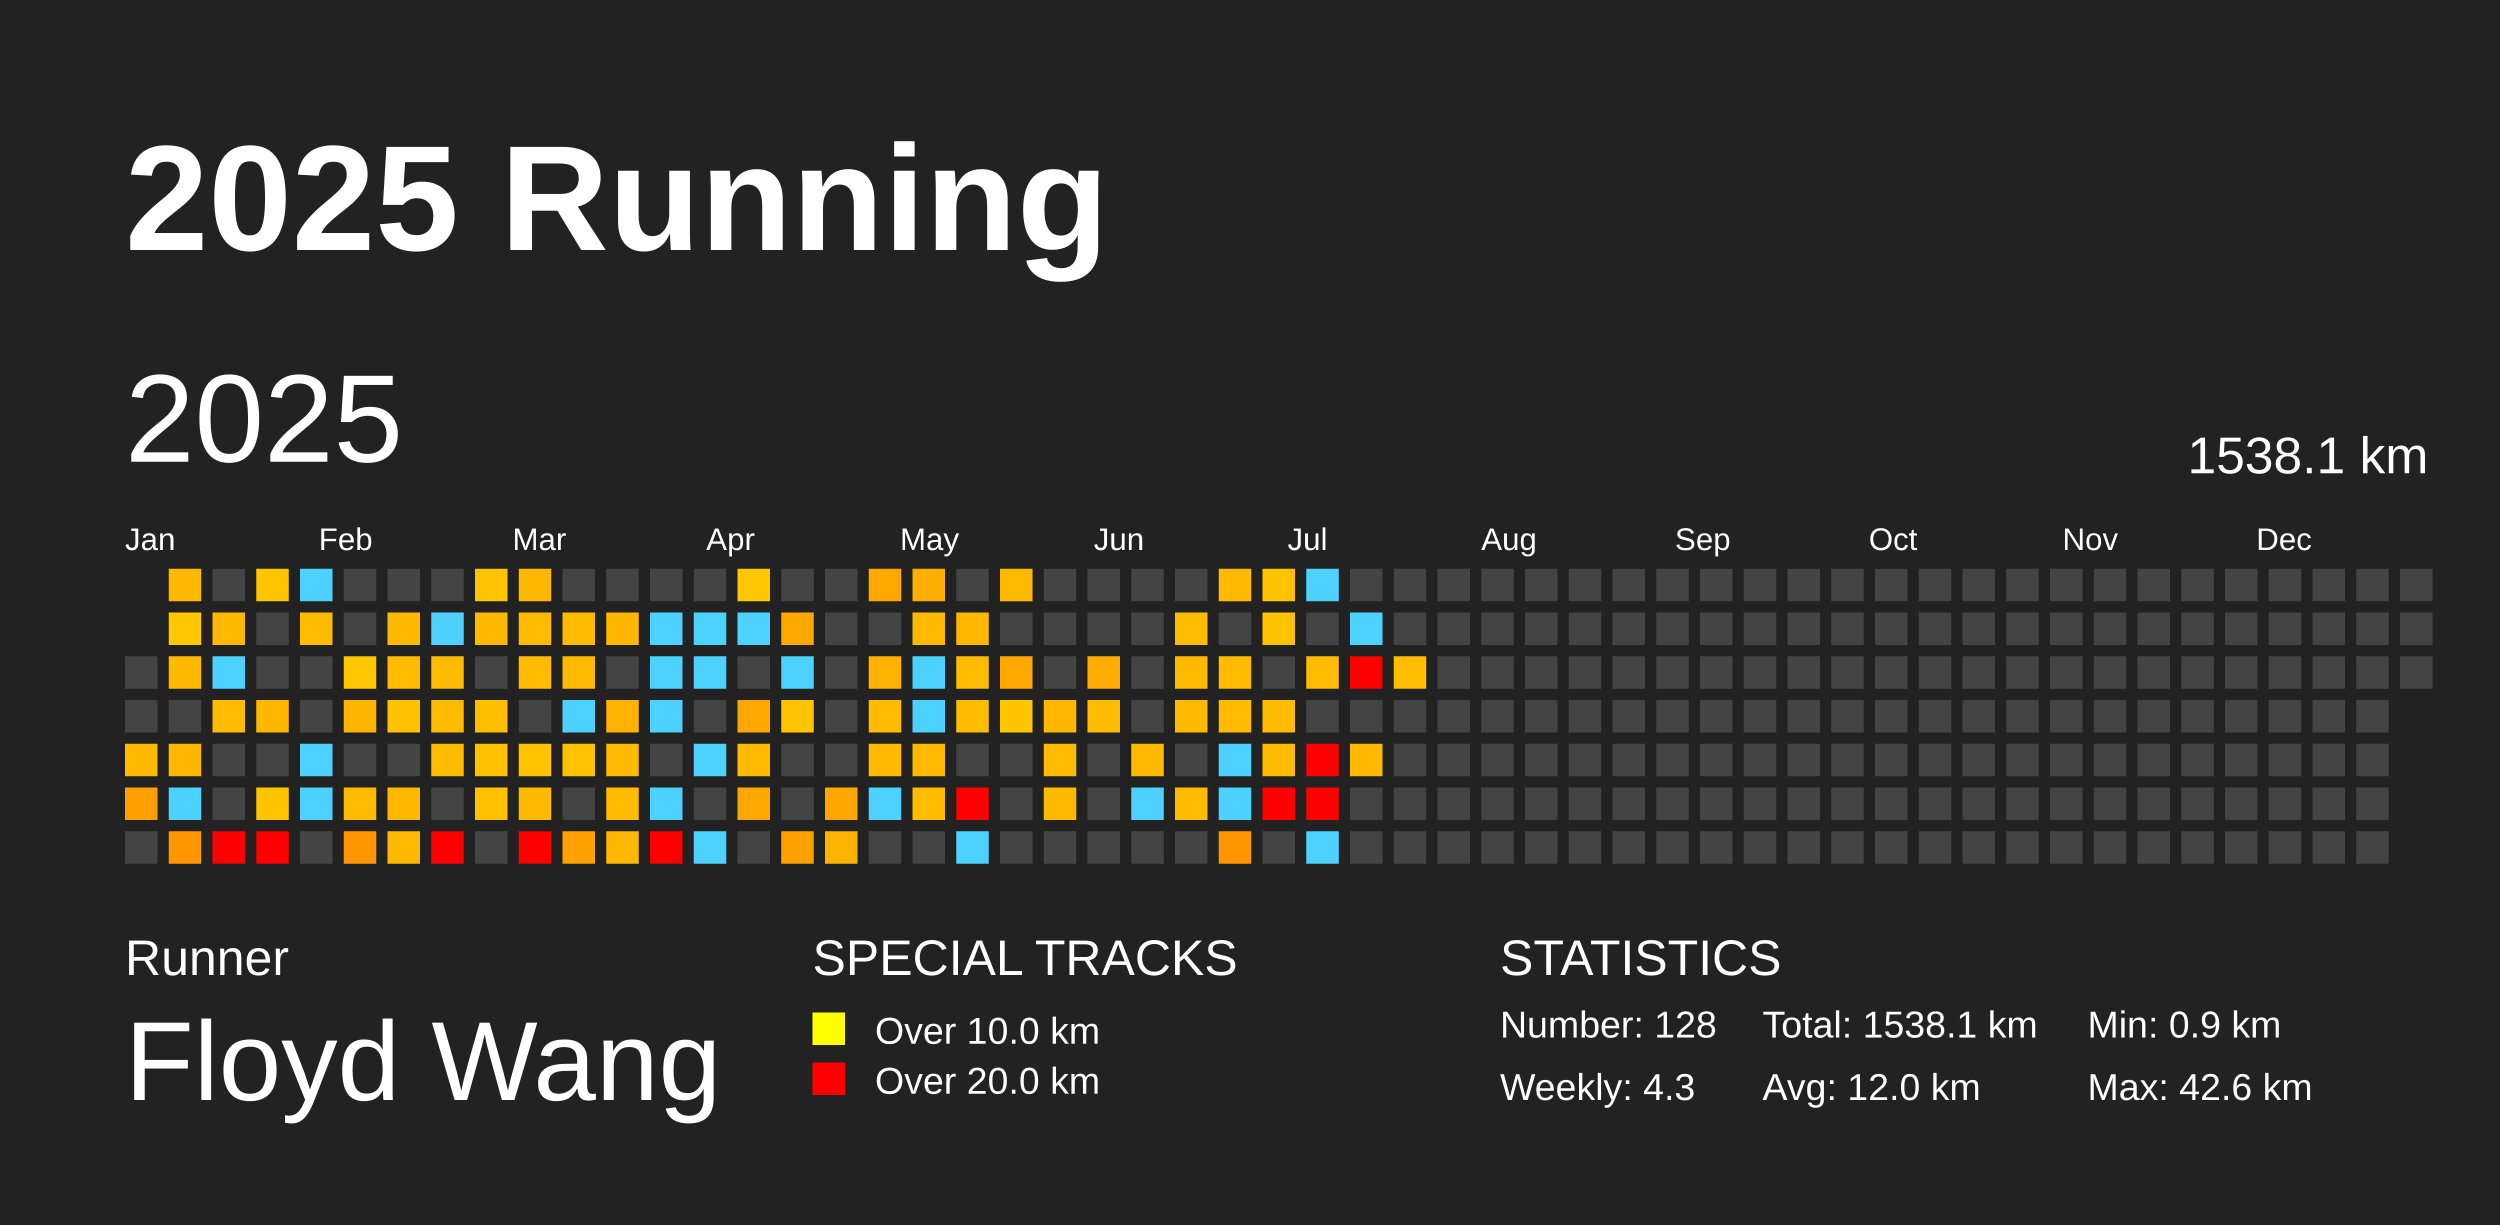
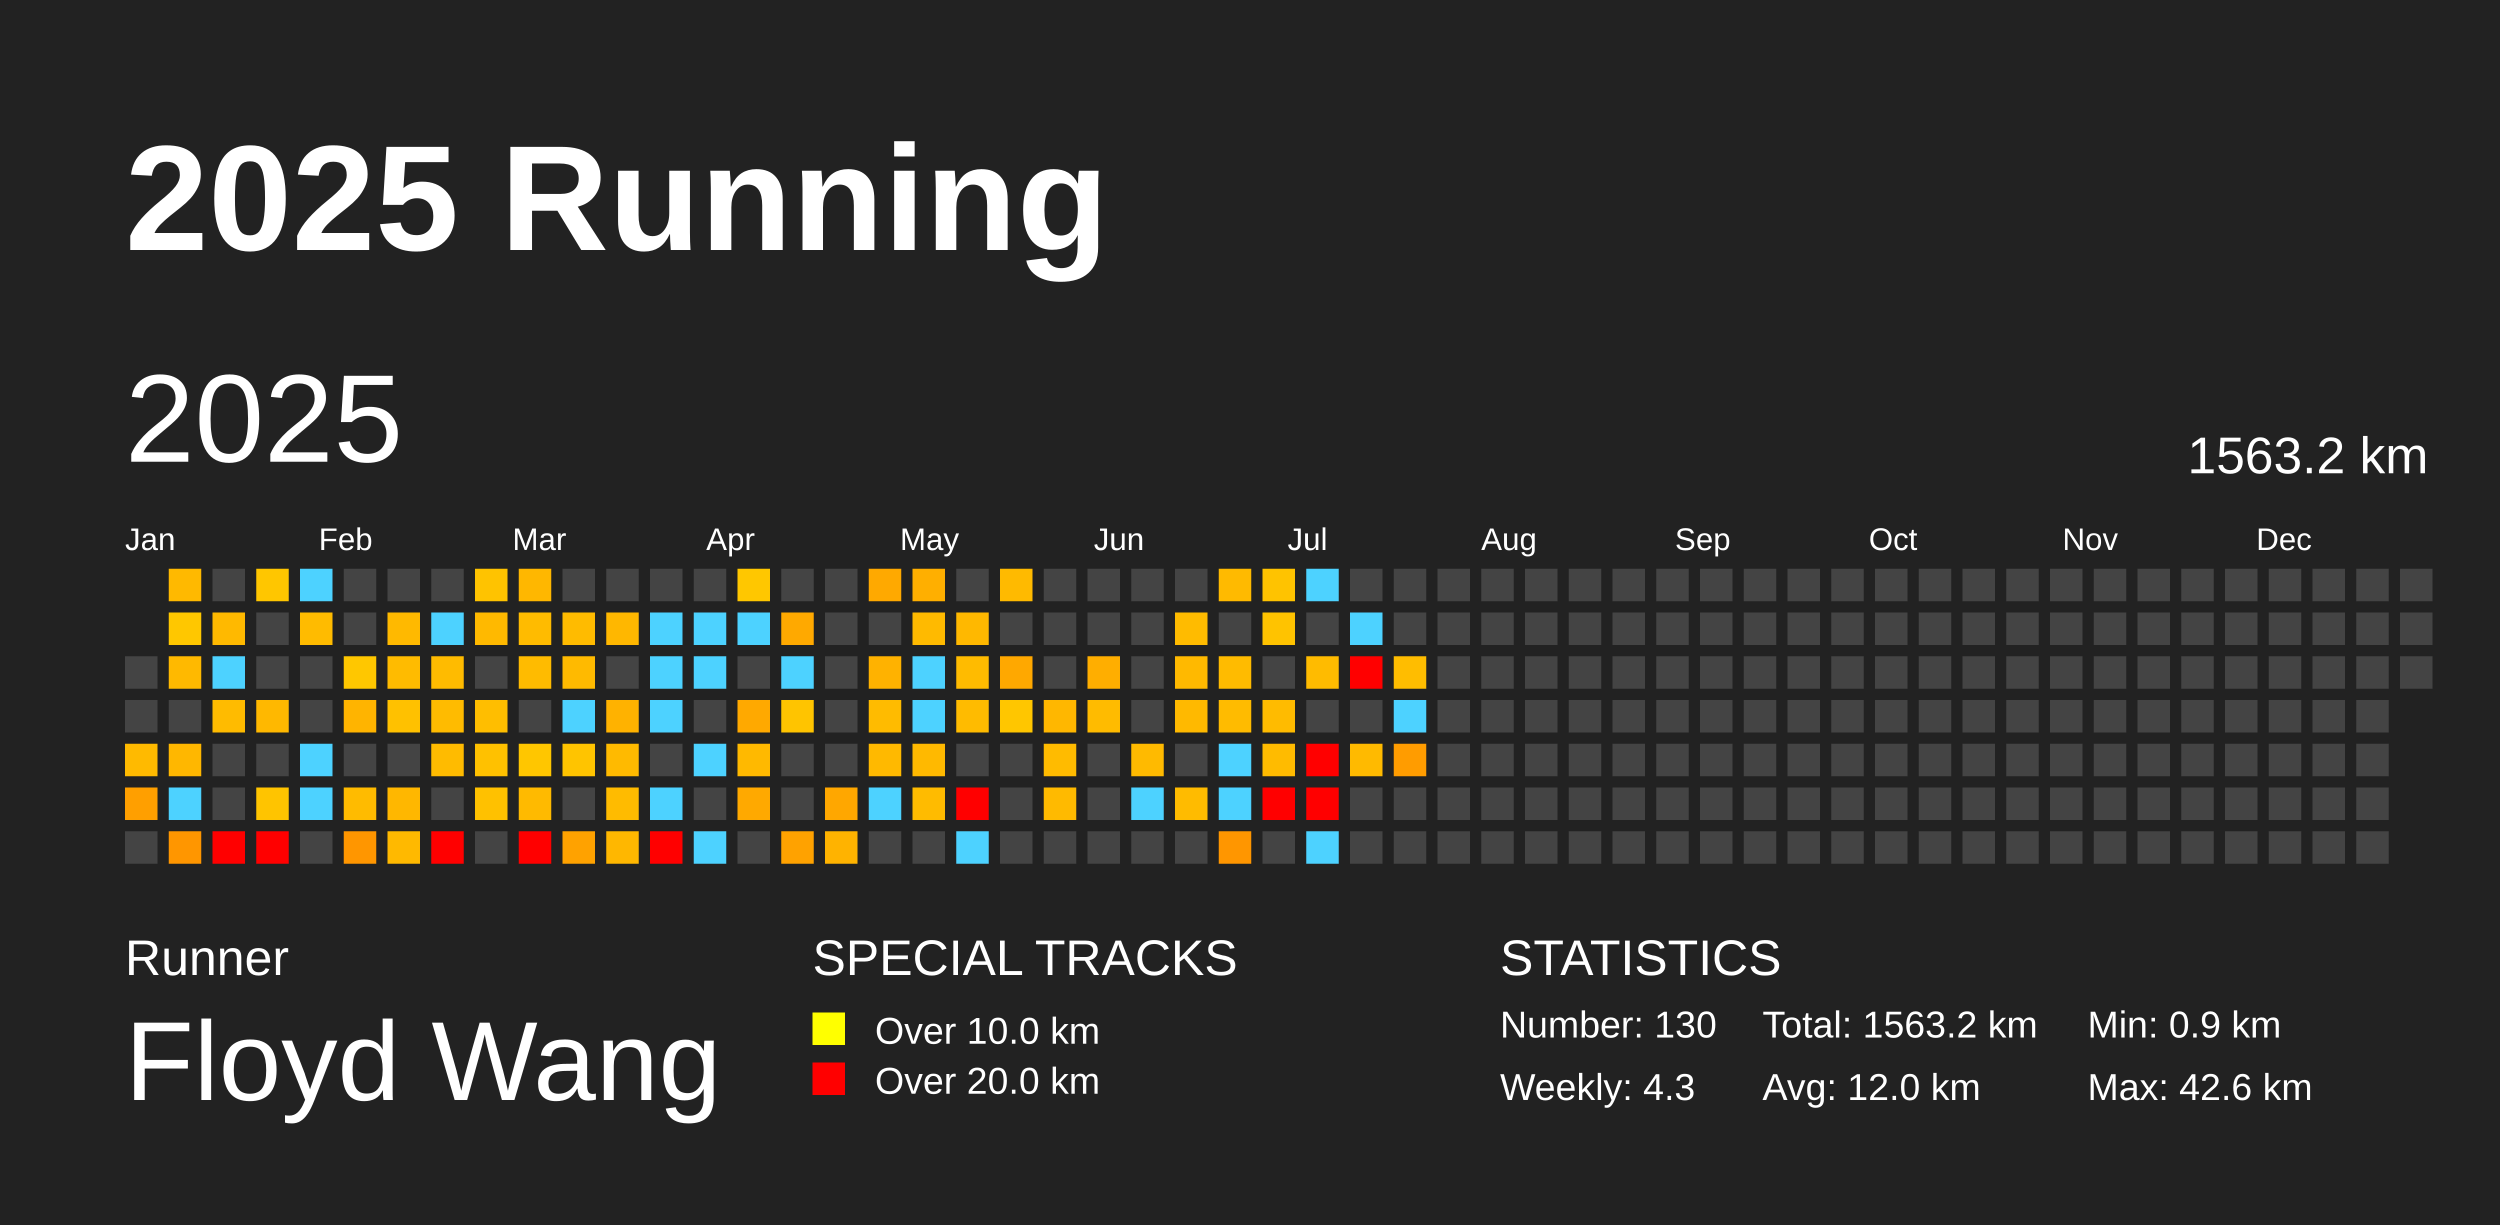
<svg xmlns="http://www.w3.org/2000/svg" baseProfile="full" height="98mm" version="1.1" viewBox="0,0,200,98" width="200mm">
  <defs />
  <rect fill="#222222" height="98" width="200" x="0" y="0" />
  <text fill="#FFFFFF" style="font-size:12px; font-family:Arial; font-weight:bold;" x="10" y="20">2025 Running</text>
  <text fill="#FFFFFF" style="font-size:4px; font-family:Arial" x="10" y="78">Runner</text>
  <text fill="#FFFFFF" style="font-size:9px; font-family:Arial" x="10" y="88">Floyd Wang</text>
  <text fill="#FFFFFF" style="font-size:4px; font-family:Arial" x="65" y="78">SPECIAL TRACKS</text>
  <rect fill="yellow" height="2.6" width="2.6" x="65" y="81" />
  <text fill="#FFFFFF" style="font-size:3px; font-family:Arial" x="70" y="83.5">Over 10.0 km</text>
  <rect fill="red" height="2.6" width="2.6" x="65" y="85" />
  <text fill="#FFFFFF" style="font-size:3px; font-family:Arial" x="70" y="87.5">Over 20.0 km</text>
  <text fill="#FFFFFF" style="font-size:4px; font-family:Arial" x="120" y="78">STATISTICS</text>
-   <text fill="#FFFFFF" style="font-size:3px; font-family:Arial" x="120" y="83">Number: 128</text>
+   <text fill="#FFFFFF" style="font-size:3px; font-family:Arial" x="120" y="83">Number: 130</text>
  <text fill="#FFFFFF" style="font-size:3px; font-family:Arial" x="120" y="88">Weekly: 4.3</text>
-   <text fill="#FFFFFF" style="font-size:3px; font-family:Arial" x="141" y="83">Total: 1538.1 km</text>
+   <text fill="#FFFFFF" style="font-size:3px; font-family:Arial" x="141" y="83">Total: 1563.2 km</text>
  <text fill="#FFFFFF" style="font-size:3px; font-family:Arial" x="141" y="88">Avg: 12.0 km</text>
  <text fill="#FFFFFF" style="font-size:3px; font-family:Arial" x="167" y="83">Min: 0.9 km</text>
  <text fill="#FFFFFF" style="font-size:3px; font-family:Arial" x="167" y="88">Max: 42.6 km</text>
  <text dominant-baseline="hanging" fill="#FFFFFF" style="font-size:10.0px; font-family:Arial;" x="10" y="30">2025</text>
-   <text dominant-baseline="hanging" fill="#FFFFFF" style="font-size:4.125px; font-family:Arial;" x="175" y="35">1538.1 km</text>
+   <text dominant-baseline="hanging" fill="#FFFFFF" style="font-size:4.125px; font-family:Arial;" x="175" y="35">1563.2 km</text>
  <text fill="#FFFFFF" style="font-size:2.5px; font-family:Arial" x="10.0" y="44">Jan</text>
  <text fill="#FFFFFF" style="font-size:2.5px; font-family:Arial" x="25.5" y="44">Feb</text>
  <text fill="#FFFFFF" style="font-size:2.5px; font-family:Arial" x="41.0" y="44">Mar</text>
  <text fill="#FFFFFF" style="font-size:2.5px; font-family:Arial" x="56.5" y="44">Apr</text>
  <text fill="#FFFFFF" style="font-size:2.5px; font-family:Arial" x="72.0" y="44">May</text>
  <text fill="#FFFFFF" style="font-size:2.5px; font-family:Arial" x="87.5" y="44">Jun</text>
  <text fill="#FFFFFF" style="font-size:2.5px; font-family:Arial" x="103.0" y="44">Jul</text>
  <text fill="#FFFFFF" style="font-size:2.5px; font-family:Arial" x="118.5" y="44">Aug</text>
  <text fill="#FFFFFF" style="font-size:2.5px; font-family:Arial" x="134.0" y="44">Sep</text>
  <text fill="#FFFFFF" style="font-size:2.5px; font-family:Arial" x="149.5" y="44">Oct</text>
  <text fill="#FFFFFF" style="font-size:2.5px; font-family:Arial" x="165.0" y="44">Nov</text>
  <text fill="#FFFFFF" style="font-size:2.5px; font-family:Arial" x="180.5" y="44">Dec</text>
  <rect fill="#444444" height="2.6" width="2.6" x="10.0" y="52.5" />
  <rect fill="#444444" height="2.6" width="2.6" x="10.0" y="56.0" />
  <rect fill="#ffba00" height="2.6" width="2.6" x="10.0" y="59.5" />
  <rect fill="#ff9f00" height="2.6" width="2.6" x="10.0" y="63.0" />
  <rect fill="#444444" height="2.6" width="2.6" x="10.0" y="66.5" />
  <rect fill="#ffb900" height="2.6" width="2.6" x="13.5" y="45.5" />
  <rect fill="#ffc700" height="2.6" width="2.6" x="13.5" y="49.0" />
  <rect fill="#ffb900" height="2.6" width="2.6" x="13.5" y="52.5" />
  <rect fill="#444444" height="2.6" width="2.6" x="13.5" y="56.0" />
  <rect fill="#ffb700" height="2.6" width="2.6" x="13.5" y="59.5" />
  <rect fill="#4dd2ff" height="2.6" width="2.6" x="13.5" y="63.0" />
  <rect fill="#ff9600" height="2.6" width="2.6" x="13.5" y="66.5" />
  <rect fill="#444444" height="2.6" width="2.6" x="17.0" y="45.5" />
  <rect fill="#ffb900" height="2.6" width="2.6" x="17.0" y="49.0" />
  <rect fill="#4dd2ff" height="2.6" width="2.6" x="17.0" y="52.5" />
  <rect fill="#ffbb00" height="2.6" width="2.6" x="17.0" y="56.0" />
  <rect fill="#444444" height="2.6" width="2.6" x="17.0" y="59.5" />
  <rect fill="#444444" height="2.6" width="2.6" x="17.0" y="63.0" />
  <rect fill="red" height="2.6" width="2.6" x="17.0" y="66.5" />
  <rect fill="#ffc600" height="2.6" width="2.6" x="20.5" y="45.5" />
  <rect fill="#444444" height="2.6" width="2.6" x="20.5" y="49.0" />
  <rect fill="#444444" height="2.6" width="2.6" x="20.5" y="52.5" />
  <rect fill="#ffb800" height="2.6" width="2.6" x="20.5" y="56.0" />
  <rect fill="#444444" height="2.6" width="2.6" x="20.5" y="59.5" />
  <rect fill="#ffc400" height="2.6" width="2.6" x="20.5" y="63.0" />
  <rect fill="red" height="2.6" width="2.6" x="20.5" y="66.5" />
  <rect fill="#4dd2ff" height="2.6" width="2.6" x="24.0" y="45.5" />
  <rect fill="#ffbb00" height="2.6" width="2.6" x="24.0" y="49.0" />
  <rect fill="#444444" height="2.6" width="2.6" x="24.0" y="52.5" />
  <rect fill="#444444" height="2.6" width="2.6" x="24.0" y="56.0" />
  <rect fill="#4dd2ff" height="2.6" width="2.6" x="24.0" y="59.5" />
  <rect fill="#4dd2ff" height="2.6" width="2.6" x="24.0" y="63.0" />
  <rect fill="#444444" height="2.6" width="2.6" x="24.0" y="66.5" />
  <rect fill="#444444" height="2.6" width="2.6" x="27.5" y="45.5" />
  <rect fill="#444444" height="2.6" width="2.6" x="27.5" y="49.0" />
  <rect fill="#ffc700" height="2.6" width="2.6" x="27.5" y="52.5" />
  <rect fill="#ffb400" height="2.6" width="2.6" x="27.5" y="56.0" />
  <rect fill="#444444" height="2.6" width="2.6" x="27.5" y="59.5" />
  <rect fill="#ffbb00" height="2.6" width="2.6" x="27.5" y="63.0" />
  <rect fill="#ff9600" height="2.6" width="2.6" x="27.5" y="66.5" />
  <rect fill="#444444" height="2.6" width="2.6" x="31.0" y="45.5" />
  <rect fill="#ffb900" height="2.6" width="2.6" x="31.0" y="49.0" />
  <rect fill="#ffbb00" height="2.6" width="2.6" x="31.0" y="52.5" />
  <rect fill="#ffc100" height="2.6" width="2.6" x="31.0" y="56.0" />
  <rect fill="#444444" height="2.6" width="2.6" x="31.0" y="59.5" />
  <rect fill="#ffb700" height="2.6" width="2.6" x="31.0" y="63.0" />
  <rect fill="#ffb900" height="2.6" width="2.6" x="31.0" y="66.5" />
  <rect fill="#444444" height="2.6" width="2.6" x="34.5" y="45.5" />
  <rect fill="#4dd2ff" height="2.6" width="2.6" x="34.5" y="49.0" />
  <rect fill="#ffbb00" height="2.6" width="2.6" x="34.5" y="52.5" />
  <rect fill="#ffbb00" height="2.6" width="2.6" x="34.5" y="56.0" />
  <rect fill="#ffbb00" height="2.6" width="2.6" x="34.5" y="59.5" />
  <rect fill="#444444" height="2.6" width="2.6" x="34.5" y="63.0" />
  <rect fill="red" height="2.6" width="2.6" x="34.5" y="66.5" />
  <rect fill="#ffc300" height="2.6" width="2.6" x="38.0" y="45.5" />
  <rect fill="#ffb900" height="2.6" width="2.6" x="38.0" y="49.0" />
  <rect fill="#444444" height="2.6" width="2.6" x="38.0" y="52.5" />
  <rect fill="#ffbe00" height="2.6" width="2.6" x="38.0" y="56.0" />
  <rect fill="#ffc100" height="2.6" width="2.6" x="38.0" y="59.5" />
  <rect fill="#ffc100" height="2.6" width="2.6" x="38.0" y="63.0" />
  <rect fill="#444444" height="2.6" width="2.6" x="38.0" y="66.5" />
  <rect fill="#ffb700" height="2.6" width="2.6" x="41.5" y="45.5" />
  <rect fill="#ffbb00" height="2.6" width="2.6" x="41.5" y="49.0" />
  <rect fill="#ffbb00" height="2.6" width="2.6" x="41.5" y="52.5" />
  <rect fill="#444444" height="2.6" width="2.6" x="41.5" y="56.0" />
  <rect fill="#ffc600" height="2.6" width="2.6" x="41.5" y="59.5" />
  <rect fill="#ffba00" height="2.6" width="2.6" x="41.5" y="63.0" />
  <rect fill="red" height="2.6" width="2.6" x="41.5" y="66.5" />
  <rect fill="#444444" height="2.6" width="2.6" x="45.0" y="45.5" />
  <rect fill="#ffbb00" height="2.6" width="2.6" x="45.0" y="49.0" />
  <rect fill="#ffba00" height="2.6" width="2.6" x="45.0" y="52.5" />
  <rect fill="#4dd2ff" height="2.6" width="2.6" x="45.0" y="56.0" />
  <rect fill="#ffc400" height="2.6" width="2.6" x="45.0" y="59.5" />
  <rect fill="#444444" height="2.6" width="2.6" x="45.0" y="63.0" />
  <rect fill="#ffa200" height="2.6" width="2.6" x="45.0" y="66.5" />
  <rect fill="#444444" height="2.6" width="2.6" x="48.5" y="45.5" />
  <rect fill="#ffb700" height="2.6" width="2.6" x="48.5" y="49.0" />
  <rect fill="#444444" height="2.6" width="2.6" x="48.5" y="52.5" />
  <rect fill="#ffb200" height="2.6" width="2.6" x="48.5" y="56.0" />
  <rect fill="#ffba00" height="2.6" width="2.6" x="48.5" y="59.5" />
  <rect fill="#ffbb00" height="2.6" width="2.6" x="48.5" y="63.0" />
  <rect fill="#ffb700" height="2.6" width="2.6" x="48.5" y="66.5" />
  <rect fill="#444444" height="2.6" width="2.6" x="52.0" y="45.5" />
  <rect fill="#4dd2ff" height="2.6" width="2.6" x="52.0" y="49.0" />
  <rect fill="#4dd2ff" height="2.6" width="2.6" x="52.0" y="52.5" />
  <rect fill="#4dd2ff" height="2.6" width="2.6" x="52.0" y="56.0" />
  <rect fill="#444444" height="2.6" width="2.6" x="52.0" y="59.5" />
  <rect fill="#4dd2ff" height="2.6" width="2.6" x="52.0" y="63.0" />
  <rect fill="red" height="2.6" width="2.6" x="52.0" y="66.5" />
  <rect fill="#444444" height="2.6" width="2.6" x="55.5" y="45.5" />
  <rect fill="#4dd2ff" height="2.6" width="2.6" x="55.5" y="49.0" />
  <rect fill="#4dd2ff" height="2.6" width="2.6" x="55.5" y="52.5" />
  <rect fill="#444444" height="2.6" width="2.6" x="55.5" y="56.0" />
  <rect fill="#4dd2ff" height="2.6" width="2.6" x="55.5" y="59.5" />
  <rect fill="#444444" height="2.6" width="2.6" x="55.5" y="63.0" />
  <rect fill="#4dd2ff" height="2.6" width="2.6" x="55.5" y="66.5" />
  <rect fill="#ffc700" height="2.6" width="2.6" x="59.0" y="45.5" />
  <rect fill="#4dd2ff" height="2.6" width="2.6" x="59.0" y="49.0" />
  <rect fill="#444444" height="2.6" width="2.6" x="59.0" y="52.5" />
  <rect fill="#ffa900" height="2.6" width="2.6" x="59.0" y="56.0" />
  <rect fill="#ffb900" height="2.6" width="2.6" x="59.0" y="59.5" />
  <rect fill="#ffa900" height="2.6" width="2.6" x="59.0" y="63.0" />
  <rect fill="#444444" height="2.6" width="2.6" x="59.0" y="66.5" />
  <rect fill="#444444" height="2.6" width="2.6" x="62.5" y="45.5" />
  <rect fill="#ffa900" height="2.6" width="2.6" x="62.5" y="49.0" />
  <rect fill="#4dd2ff" height="2.6" width="2.6" x="62.5" y="52.5" />
  <rect fill="#ffc400" height="2.6" width="2.6" x="62.5" y="56.0" />
  <rect fill="#444444" height="2.6" width="2.6" x="62.5" y="59.5" />
  <rect fill="#444444" height="2.6" width="2.6" x="62.5" y="63.0" />
  <rect fill="#ffa200" height="2.6" width="2.6" x="62.5" y="66.5" />
  <rect fill="#444444" height="2.6" width="2.6" x="66.0" y="45.5" />
  <rect fill="#444444" height="2.6" width="2.6" x="66.0" y="49.0" />
  <rect fill="#444444" height="2.6" width="2.6" x="66.0" y="52.5" />
  <rect fill="#444444" height="2.6" width="2.6" x="66.0" y="56.0" />
  <rect fill="#444444" height="2.6" width="2.6" x="66.0" y="59.5" />
  <rect fill="#ffa700" height="2.6" width="2.6" x="66.0" y="63.0" />
  <rect fill="#ffb300" height="2.6" width="2.6" x="66.0" y="66.5" />
  <rect fill="#ffa900" height="2.6" width="2.6" x="69.5" y="45.5" />
  <rect fill="#444444" height="2.6" width="2.6" x="69.5" y="49.0" />
  <rect fill="#ffb200" height="2.6" width="2.6" x="69.5" y="52.5" />
  <rect fill="#ffbb00" height="2.6" width="2.6" x="69.5" y="56.0" />
  <rect fill="#ffb900" height="2.6" width="2.6" x="69.5" y="59.5" />
  <rect fill="#4dd2ff" height="2.6" width="2.6" x="69.5" y="63.0" />
  <rect fill="#444444" height="2.6" width="2.6" x="69.5" y="66.5" />
  <rect fill="#ffaf00" height="2.6" width="2.6" x="73.0" y="45.5" />
  <rect fill="#ffba00" height="2.6" width="2.6" x="73.0" y="49.0" />
  <rect fill="#4dd2ff" height="2.6" width="2.6" x="73.0" y="52.5" />
  <rect fill="#4dd2ff" height="2.6" width="2.6" x="73.0" y="56.0" />
  <rect fill="#ffb900" height="2.6" width="2.6" x="73.0" y="59.5" />
  <rect fill="#ffbb00" height="2.6" width="2.6" x="73.0" y="63.0" />
  <rect fill="#444444" height="2.6" width="2.6" x="73.0" y="66.5" />
  <rect fill="#444444" height="2.6" width="2.6" x="76.5" y="45.5" />
  <rect fill="#ffb800" height="2.6" width="2.6" x="76.5" y="49.0" />
  <rect fill="#ffbb00" height="2.6" width="2.6" x="76.5" y="52.5" />
  <rect fill="#ffbb00" height="2.6" width="2.6" x="76.5" y="56.0" />
  <rect fill="#444444" height="2.6" width="2.6" x="76.5" y="59.5" />
  <rect fill="red" height="2.6" width="2.6" x="76.5" y="63.0" />
  <rect fill="#4dd2ff" height="2.6" width="2.6" x="76.5" y="66.5" />
  <rect fill="#ffba00" height="2.6" width="2.6" x="80.0" y="45.5" />
  <rect fill="#444444" height="2.6" width="2.6" x="80.0" y="49.0" />
  <rect fill="#ffa800" height="2.6" width="2.6" x="80.0" y="52.5" />
  <rect fill="#ffc600" height="2.6" width="2.6" x="80.0" y="56.0" />
  <rect fill="#444444" height="2.6" width="2.6" x="80.0" y="59.5" />
  <rect fill="#444444" height="2.6" width="2.6" x="80.0" y="63.0" />
  <rect fill="#444444" height="2.6" width="2.6" x="80.0" y="66.5" />
  <rect fill="#444444" height="2.6" width="2.6" x="83.5" y="45.5" />
  <rect fill="#444444" height="2.6" width="2.6" x="83.5" y="49.0" />
  <rect fill="#444444" height="2.6" width="2.6" x="83.5" y="52.5" />
  <rect fill="#ffb700" height="2.6" width="2.6" x="83.5" y="56.0" />
  <rect fill="#ffbb00" height="2.6" width="2.6" x="83.5" y="59.5" />
  <rect fill="#ffba00" height="2.6" width="2.6" x="83.5" y="63.0" />
  <rect fill="#444444" height="2.6" width="2.6" x="83.5" y="66.5" />
  <rect fill="#444444" height="2.6" width="2.6" x="87.0" y="45.5" />
  <rect fill="#444444" height="2.6" width="2.6" x="87.0" y="49.0" />
  <rect fill="#ffae00" height="2.6" width="2.6" x="87.0" y="52.5" />
  <rect fill="#ffbb00" height="2.6" width="2.6" x="87.0" y="56.0" />
  <rect fill="#444444" height="2.6" width="2.6" x="87.0" y="59.5" />
  <rect fill="#444444" height="2.6" width="2.6" x="87.0" y="63.0" />
  <rect fill="#444444" height="2.6" width="2.6" x="87.0" y="66.5" />
  <rect fill="#444444" height="2.6" width="2.6" x="90.5" y="45.5" />
  <rect fill="#444444" height="2.6" width="2.6" x="90.5" y="49.0" />
  <rect fill="#444444" height="2.6" width="2.6" x="90.5" y="52.5" />
  <rect fill="#444444" height="2.6" width="2.6" x="90.5" y="56.0" />
  <rect fill="#ffba00" height="2.6" width="2.6" x="90.5" y="59.5" />
  <rect fill="#4dd2ff" height="2.6" width="2.6" x="90.5" y="63.0" />
  <rect fill="#444444" height="2.6" width="2.6" x="90.5" y="66.5" />
  <rect fill="#444444" height="2.6" width="2.6" x="94.0" y="45.5" />
  <rect fill="#ffbb00" height="2.6" width="2.6" x="94.0" y="49.0" />
  <rect fill="#ffb900" height="2.6" width="2.6" x="94.0" y="52.5" />
  <rect fill="#ffb900" height="2.6" width="2.6" x="94.0" y="56.0" />
  <rect fill="#444444" height="2.6" width="2.6" x="94.0" y="59.5" />
  <rect fill="#ffbb00" height="2.6" width="2.6" x="94.0" y="63.0" />
  <rect fill="#444444" height="2.6" width="2.6" x="94.0" y="66.5" />
  <rect fill="#ffba00" height="2.6" width="2.6" x="97.5" y="45.5" />
  <rect fill="#444444" height="2.6" width="2.6" x="97.5" y="49.0" />
  <rect fill="#ffbb00" height="2.6" width="2.6" x="97.5" y="52.5" />
  <rect fill="#ffbb00" height="2.6" width="2.6" x="97.5" y="56.0" />
  <rect fill="#4dd2ff" height="2.6" width="2.6" x="97.5" y="59.5" />
  <rect fill="#4dd2ff" height="2.6" width="2.6" x="97.5" y="63.0" />
  <rect fill="#ff9600" height="2.6" width="2.6" x="97.5" y="66.5" />
  <rect fill="#ffc300" height="2.6" width="2.6" x="101.0" y="45.5" />
  <rect fill="#ffc300" height="2.6" width="2.6" x="101.0" y="49.0" />
  <rect fill="#444444" height="2.6" width="2.6" x="101.0" y="52.5" />
  <rect fill="#ffbb00" height="2.6" width="2.6" x="101.0" y="56.0" />
  <rect fill="#ffbb00" height="2.6" width="2.6" x="101.0" y="59.5" />
  <rect fill="red" height="2.6" width="2.6" x="101.0" y="63.0" />
  <rect fill="#444444" height="2.6" width="2.6" x="101.0" y="66.5" />
  <rect fill="#4dd2ff" height="2.6" width="2.6" x="104.5" y="45.5" />
  <rect fill="#444444" height="2.6" width="2.6" x="104.5" y="49.0" />
  <rect fill="#ffbb00" height="2.6" width="2.6" x="104.5" y="52.5" />
  <rect fill="#444444" height="2.6" width="2.6" x="104.5" y="56.0" />
  <rect fill="red" height="2.6" width="2.6" x="104.5" y="59.5" />
  <rect fill="red" height="2.6" width="2.6" x="104.5" y="63.0" />
  <rect fill="#4dd2ff" height="2.6" width="2.6" x="104.5" y="66.5" />
  <rect fill="#444444" height="2.6" width="2.6" x="108.0" y="45.5" />
  <rect fill="#4dd2ff" height="2.6" width="2.6" x="108.0" y="49.0" />
  <rect fill="red" height="2.6" width="2.6" x="108.0" y="52.5" />
  <rect fill="#444444" height="2.6" width="2.6" x="108.0" y="56.0" />
  <rect fill="#ffba00" height="2.6" width="2.6" x="108.0" y="59.5" />
  <rect fill="#444444" height="2.6" width="2.6" x="108.0" y="63.0" />
  <rect fill="#444444" height="2.6" width="2.6" x="108.0" y="66.5" />
  <rect fill="#444444" height="2.6" width="2.6" x="111.5" y="45.5" />
  <rect fill="#444444" height="2.6" width="2.6" x="111.5" y="49.0" />
  <rect fill="#ffbd00" height="2.6" width="2.6" x="111.5" y="52.5" />
-   <rect fill="#444444" height="2.6" width="2.6" x="111.5" y="56.0" />
-   <rect fill="#444444" height="2.6" width="2.6" x="111.5" y="59.5" />
+   <rect fill="#4dd2ff" height="2.6" width="2.6" x="111.5" y="56.0" />
+   <rect fill="#ff9c00" height="2.6" width="2.6" x="111.5" y="59.5" />
  <rect fill="#444444" height="2.6" width="2.6" x="111.5" y="63.0" />
  <rect fill="#444444" height="2.6" width="2.6" x="111.5" y="66.5" />
  <rect fill="#444444" height="2.6" width="2.6" x="115.0" y="45.5" />
  <rect fill="#444444" height="2.6" width="2.6" x="115.0" y="49.0" />
  <rect fill="#444444" height="2.6" width="2.6" x="115.0" y="52.5" />
  <rect fill="#444444" height="2.6" width="2.6" x="115.0" y="56.0" />
  <rect fill="#444444" height="2.6" width="2.6" x="115.0" y="59.5" />
  <rect fill="#444444" height="2.6" width="2.6" x="115.0" y="63.0" />
  <rect fill="#444444" height="2.6" width="2.6" x="115.0" y="66.5" />
  <rect fill="#444444" height="2.6" width="2.6" x="118.5" y="45.5" />
  <rect fill="#444444" height="2.6" width="2.6" x="118.5" y="49.0" />
  <rect fill="#444444" height="2.6" width="2.6" x="118.5" y="52.5" />
  <rect fill="#444444" height="2.6" width="2.6" x="118.5" y="56.0" />
  <rect fill="#444444" height="2.6" width="2.6" x="118.5" y="59.5" />
  <rect fill="#444444" height="2.6" width="2.6" x="118.5" y="63.0" />
  <rect fill="#444444" height="2.6" width="2.6" x="118.5" y="66.5" />
  <rect fill="#444444" height="2.6" width="2.6" x="122.0" y="45.5" />
  <rect fill="#444444" height="2.6" width="2.6" x="122.0" y="49.0" />
  <rect fill="#444444" height="2.6" width="2.6" x="122.0" y="52.5" />
  <rect fill="#444444" height="2.6" width="2.6" x="122.0" y="56.0" />
  <rect fill="#444444" height="2.6" width="2.6" x="122.0" y="59.5" />
  <rect fill="#444444" height="2.6" width="2.6" x="122.0" y="63.0" />
  <rect fill="#444444" height="2.6" width="2.6" x="122.0" y="66.5" />
  <rect fill="#444444" height="2.6" width="2.6" x="125.5" y="45.5" />
  <rect fill="#444444" height="2.6" width="2.6" x="125.5" y="49.0" />
  <rect fill="#444444" height="2.6" width="2.6" x="125.5" y="52.5" />
  <rect fill="#444444" height="2.6" width="2.6" x="125.5" y="56.0" />
  <rect fill="#444444" height="2.6" width="2.6" x="125.5" y="59.5" />
  <rect fill="#444444" height="2.6" width="2.6" x="125.5" y="63.0" />
  <rect fill="#444444" height="2.6" width="2.6" x="125.5" y="66.5" />
  <rect fill="#444444" height="2.6" width="2.6" x="129.0" y="45.5" />
  <rect fill="#444444" height="2.6" width="2.6" x="129.0" y="49.0" />
  <rect fill="#444444" height="2.6" width="2.6" x="129.0" y="52.5" />
  <rect fill="#444444" height="2.6" width="2.6" x="129.0" y="56.0" />
  <rect fill="#444444" height="2.6" width="2.6" x="129.0" y="59.5" />
  <rect fill="#444444" height="2.6" width="2.6" x="129.0" y="63.0" />
  <rect fill="#444444" height="2.6" width="2.6" x="129.0" y="66.5" />
  <rect fill="#444444" height="2.6" width="2.6" x="132.5" y="45.5" />
  <rect fill="#444444" height="2.6" width="2.6" x="132.5" y="49.0" />
  <rect fill="#444444" height="2.6" width="2.6" x="132.5" y="52.5" />
  <rect fill="#444444" height="2.6" width="2.6" x="132.5" y="56.0" />
  <rect fill="#444444" height="2.6" width="2.6" x="132.5" y="59.5" />
  <rect fill="#444444" height="2.6" width="2.6" x="132.5" y="63.0" />
  <rect fill="#444444" height="2.6" width="2.6" x="132.5" y="66.5" />
  <rect fill="#444444" height="2.6" width="2.6" x="136.0" y="45.5" />
  <rect fill="#444444" height="2.6" width="2.6" x="136.0" y="49.0" />
  <rect fill="#444444" height="2.6" width="2.6" x="136.0" y="52.5" />
  <rect fill="#444444" height="2.6" width="2.6" x="136.0" y="56.0" />
  <rect fill="#444444" height="2.6" width="2.6" x="136.0" y="59.5" />
  <rect fill="#444444" height="2.6" width="2.6" x="136.0" y="63.0" />
  <rect fill="#444444" height="2.6" width="2.6" x="136.0" y="66.5" />
  <rect fill="#444444" height="2.6" width="2.6" x="139.5" y="45.5" />
  <rect fill="#444444" height="2.6" width="2.6" x="139.5" y="49.0" />
  <rect fill="#444444" height="2.6" width="2.6" x="139.5" y="52.5" />
  <rect fill="#444444" height="2.6" width="2.6" x="139.5" y="56.0" />
  <rect fill="#444444" height="2.6" width="2.6" x="139.5" y="59.5" />
  <rect fill="#444444" height="2.6" width="2.6" x="139.5" y="63.0" />
  <rect fill="#444444" height="2.6" width="2.6" x="139.5" y="66.5" />
  <rect fill="#444444" height="2.6" width="2.6" x="143.0" y="45.5" />
  <rect fill="#444444" height="2.6" width="2.6" x="143.0" y="49.0" />
  <rect fill="#444444" height="2.6" width="2.6" x="143.0" y="52.5" />
  <rect fill="#444444" height="2.6" width="2.6" x="143.0" y="56.0" />
  <rect fill="#444444" height="2.6" width="2.6" x="143.0" y="59.5" />
  <rect fill="#444444" height="2.6" width="2.6" x="143.0" y="63.0" />
  <rect fill="#444444" height="2.6" width="2.6" x="143.0" y="66.5" />
  <rect fill="#444444" height="2.6" width="2.6" x="146.5" y="45.5" />
  <rect fill="#444444" height="2.6" width="2.6" x="146.5" y="49.0" />
  <rect fill="#444444" height="2.6" width="2.6" x="146.5" y="52.5" />
  <rect fill="#444444" height="2.6" width="2.6" x="146.5" y="56.0" />
  <rect fill="#444444" height="2.6" width="2.6" x="146.5" y="59.5" />
  <rect fill="#444444" height="2.6" width="2.6" x="146.5" y="63.0" />
  <rect fill="#444444" height="2.6" width="2.6" x="146.5" y="66.5" />
  <rect fill="#444444" height="2.6" width="2.6" x="150.0" y="45.5" />
  <rect fill="#444444" height="2.6" width="2.6" x="150.0" y="49.0" />
  <rect fill="#444444" height="2.6" width="2.6" x="150.0" y="52.5" />
  <rect fill="#444444" height="2.6" width="2.6" x="150.0" y="56.0" />
  <rect fill="#444444" height="2.6" width="2.6" x="150.0" y="59.5" />
  <rect fill="#444444" height="2.6" width="2.6" x="150.0" y="63.0" />
  <rect fill="#444444" height="2.6" width="2.6" x="150.0" y="66.5" />
  <rect fill="#444444" height="2.6" width="2.6" x="153.5" y="45.5" />
  <rect fill="#444444" height="2.6" width="2.6" x="153.5" y="49.0" />
  <rect fill="#444444" height="2.6" width="2.6" x="153.5" y="52.5" />
  <rect fill="#444444" height="2.6" width="2.6" x="153.5" y="56.0" />
  <rect fill="#444444" height="2.6" width="2.6" x="153.5" y="59.5" />
  <rect fill="#444444" height="2.6" width="2.6" x="153.5" y="63.0" />
  <rect fill="#444444" height="2.6" width="2.6" x="153.5" y="66.5" />
  <rect fill="#444444" height="2.6" width="2.6" x="157.0" y="45.5" />
  <rect fill="#444444" height="2.6" width="2.6" x="157.0" y="49.0" />
  <rect fill="#444444" height="2.6" width="2.6" x="157.0" y="52.5" />
  <rect fill="#444444" height="2.6" width="2.6" x="157.0" y="56.0" />
  <rect fill="#444444" height="2.6" width="2.6" x="157.0" y="59.5" />
  <rect fill="#444444" height="2.6" width="2.6" x="157.0" y="63.0" />
  <rect fill="#444444" height="2.6" width="2.6" x="157.0" y="66.5" />
  <rect fill="#444444" height="2.6" width="2.6" x="160.5" y="45.5" />
  <rect fill="#444444" height="2.6" width="2.6" x="160.5" y="49.0" />
  <rect fill="#444444" height="2.6" width="2.6" x="160.5" y="52.5" />
  <rect fill="#444444" height="2.6" width="2.6" x="160.5" y="56.0" />
  <rect fill="#444444" height="2.6" width="2.6" x="160.5" y="59.5" />
  <rect fill="#444444" height="2.6" width="2.6" x="160.5" y="63.0" />
  <rect fill="#444444" height="2.6" width="2.6" x="160.5" y="66.5" />
  <rect fill="#444444" height="2.6" width="2.6" x="164.0" y="45.5" />
  <rect fill="#444444" height="2.6" width="2.6" x="164.0" y="49.0" />
  <rect fill="#444444" height="2.6" width="2.6" x="164.0" y="52.5" />
  <rect fill="#444444" height="2.6" width="2.6" x="164.0" y="56.0" />
  <rect fill="#444444" height="2.6" width="2.6" x="164.0" y="59.5" />
  <rect fill="#444444" height="2.6" width="2.6" x="164.0" y="63.0" />
  <rect fill="#444444" height="2.6" width="2.6" x="164.0" y="66.5" />
  <rect fill="#444444" height="2.6" width="2.6" x="167.5" y="45.5" />
  <rect fill="#444444" height="2.6" width="2.6" x="167.5" y="49.0" />
  <rect fill="#444444" height="2.6" width="2.6" x="167.5" y="52.5" />
  <rect fill="#444444" height="2.6" width="2.6" x="167.5" y="56.0" />
  <rect fill="#444444" height="2.6" width="2.6" x="167.5" y="59.5" />
  <rect fill="#444444" height="2.6" width="2.6" x="167.5" y="63.0" />
  <rect fill="#444444" height="2.6" width="2.6" x="167.5" y="66.5" />
  <rect fill="#444444" height="2.6" width="2.6" x="171.0" y="45.5" />
  <rect fill="#444444" height="2.6" width="2.6" x="171.0" y="49.0" />
  <rect fill="#444444" height="2.6" width="2.6" x="171.0" y="52.5" />
  <rect fill="#444444" height="2.6" width="2.6" x="171.0" y="56.0" />
  <rect fill="#444444" height="2.6" width="2.6" x="171.0" y="59.5" />
  <rect fill="#444444" height="2.6" width="2.6" x="171.0" y="63.0" />
  <rect fill="#444444" height="2.6" width="2.6" x="171.0" y="66.5" />
  <rect fill="#444444" height="2.6" width="2.6" x="174.5" y="45.5" />
  <rect fill="#444444" height="2.6" width="2.6" x="174.5" y="49.0" />
  <rect fill="#444444" height="2.6" width="2.6" x="174.5" y="52.5" />
  <rect fill="#444444" height="2.6" width="2.6" x="174.5" y="56.0" />
  <rect fill="#444444" height="2.6" width="2.6" x="174.5" y="59.5" />
  <rect fill="#444444" height="2.6" width="2.6" x="174.5" y="63.0" />
  <rect fill="#444444" height="2.6" width="2.6" x="174.5" y="66.5" />
  <rect fill="#444444" height="2.6" width="2.6" x="178.0" y="45.5" />
  <rect fill="#444444" height="2.6" width="2.6" x="178.0" y="49.0" />
  <rect fill="#444444" height="2.6" width="2.6" x="178.0" y="52.5" />
  <rect fill="#444444" height="2.6" width="2.6" x="178.0" y="56.0" />
  <rect fill="#444444" height="2.6" width="2.6" x="178.0" y="59.5" />
  <rect fill="#444444" height="2.6" width="2.6" x="178.0" y="63.0" />
  <rect fill="#444444" height="2.6" width="2.6" x="178.0" y="66.5" />
  <rect fill="#444444" height="2.6" width="2.6" x="181.5" y="45.5" />
  <rect fill="#444444" height="2.6" width="2.6" x="181.5" y="49.0" />
  <rect fill="#444444" height="2.6" width="2.6" x="181.5" y="52.5" />
  <rect fill="#444444" height="2.6" width="2.6" x="181.5" y="56.0" />
  <rect fill="#444444" height="2.6" width="2.6" x="181.5" y="59.5" />
  <rect fill="#444444" height="2.6" width="2.6" x="181.5" y="63.0" />
  <rect fill="#444444" height="2.6" width="2.6" x="181.5" y="66.5" />
  <rect fill="#444444" height="2.6" width="2.6" x="185.0" y="45.5" />
  <rect fill="#444444" height="2.6" width="2.6" x="185.0" y="49.0" />
  <rect fill="#444444" height="2.6" width="2.6" x="185.0" y="52.5" />
  <rect fill="#444444" height="2.6" width="2.6" x="185.0" y="56.0" />
  <rect fill="#444444" height="2.6" width="2.6" x="185.0" y="59.5" />
  <rect fill="#444444" height="2.6" width="2.6" x="185.0" y="63.0" />
  <rect fill="#444444" height="2.6" width="2.6" x="185.0" y="66.5" />
  <rect fill="#444444" height="2.6" width="2.6" x="188.5" y="45.5" />
  <rect fill="#444444" height="2.6" width="2.6" x="188.5" y="49.0" />
  <rect fill="#444444" height="2.6" width="2.6" x="188.5" y="52.5" />
  <rect fill="#444444" height="2.6" width="2.6" x="188.5" y="56.0" />
  <rect fill="#444444" height="2.6" width="2.6" x="188.5" y="59.5" />
  <rect fill="#444444" height="2.6" width="2.6" x="188.5" y="63.0" />
  <rect fill="#444444" height="2.6" width="2.6" x="188.5" y="66.5" />
  <rect fill="#444444" height="2.6" width="2.6" x="192.0" y="45.5" />
  <rect fill="#444444" height="2.6" width="2.6" x="192.0" y="49.0" />
  <rect fill="#444444" height="2.6" width="2.6" x="192.0" y="52.5" />
</svg>
